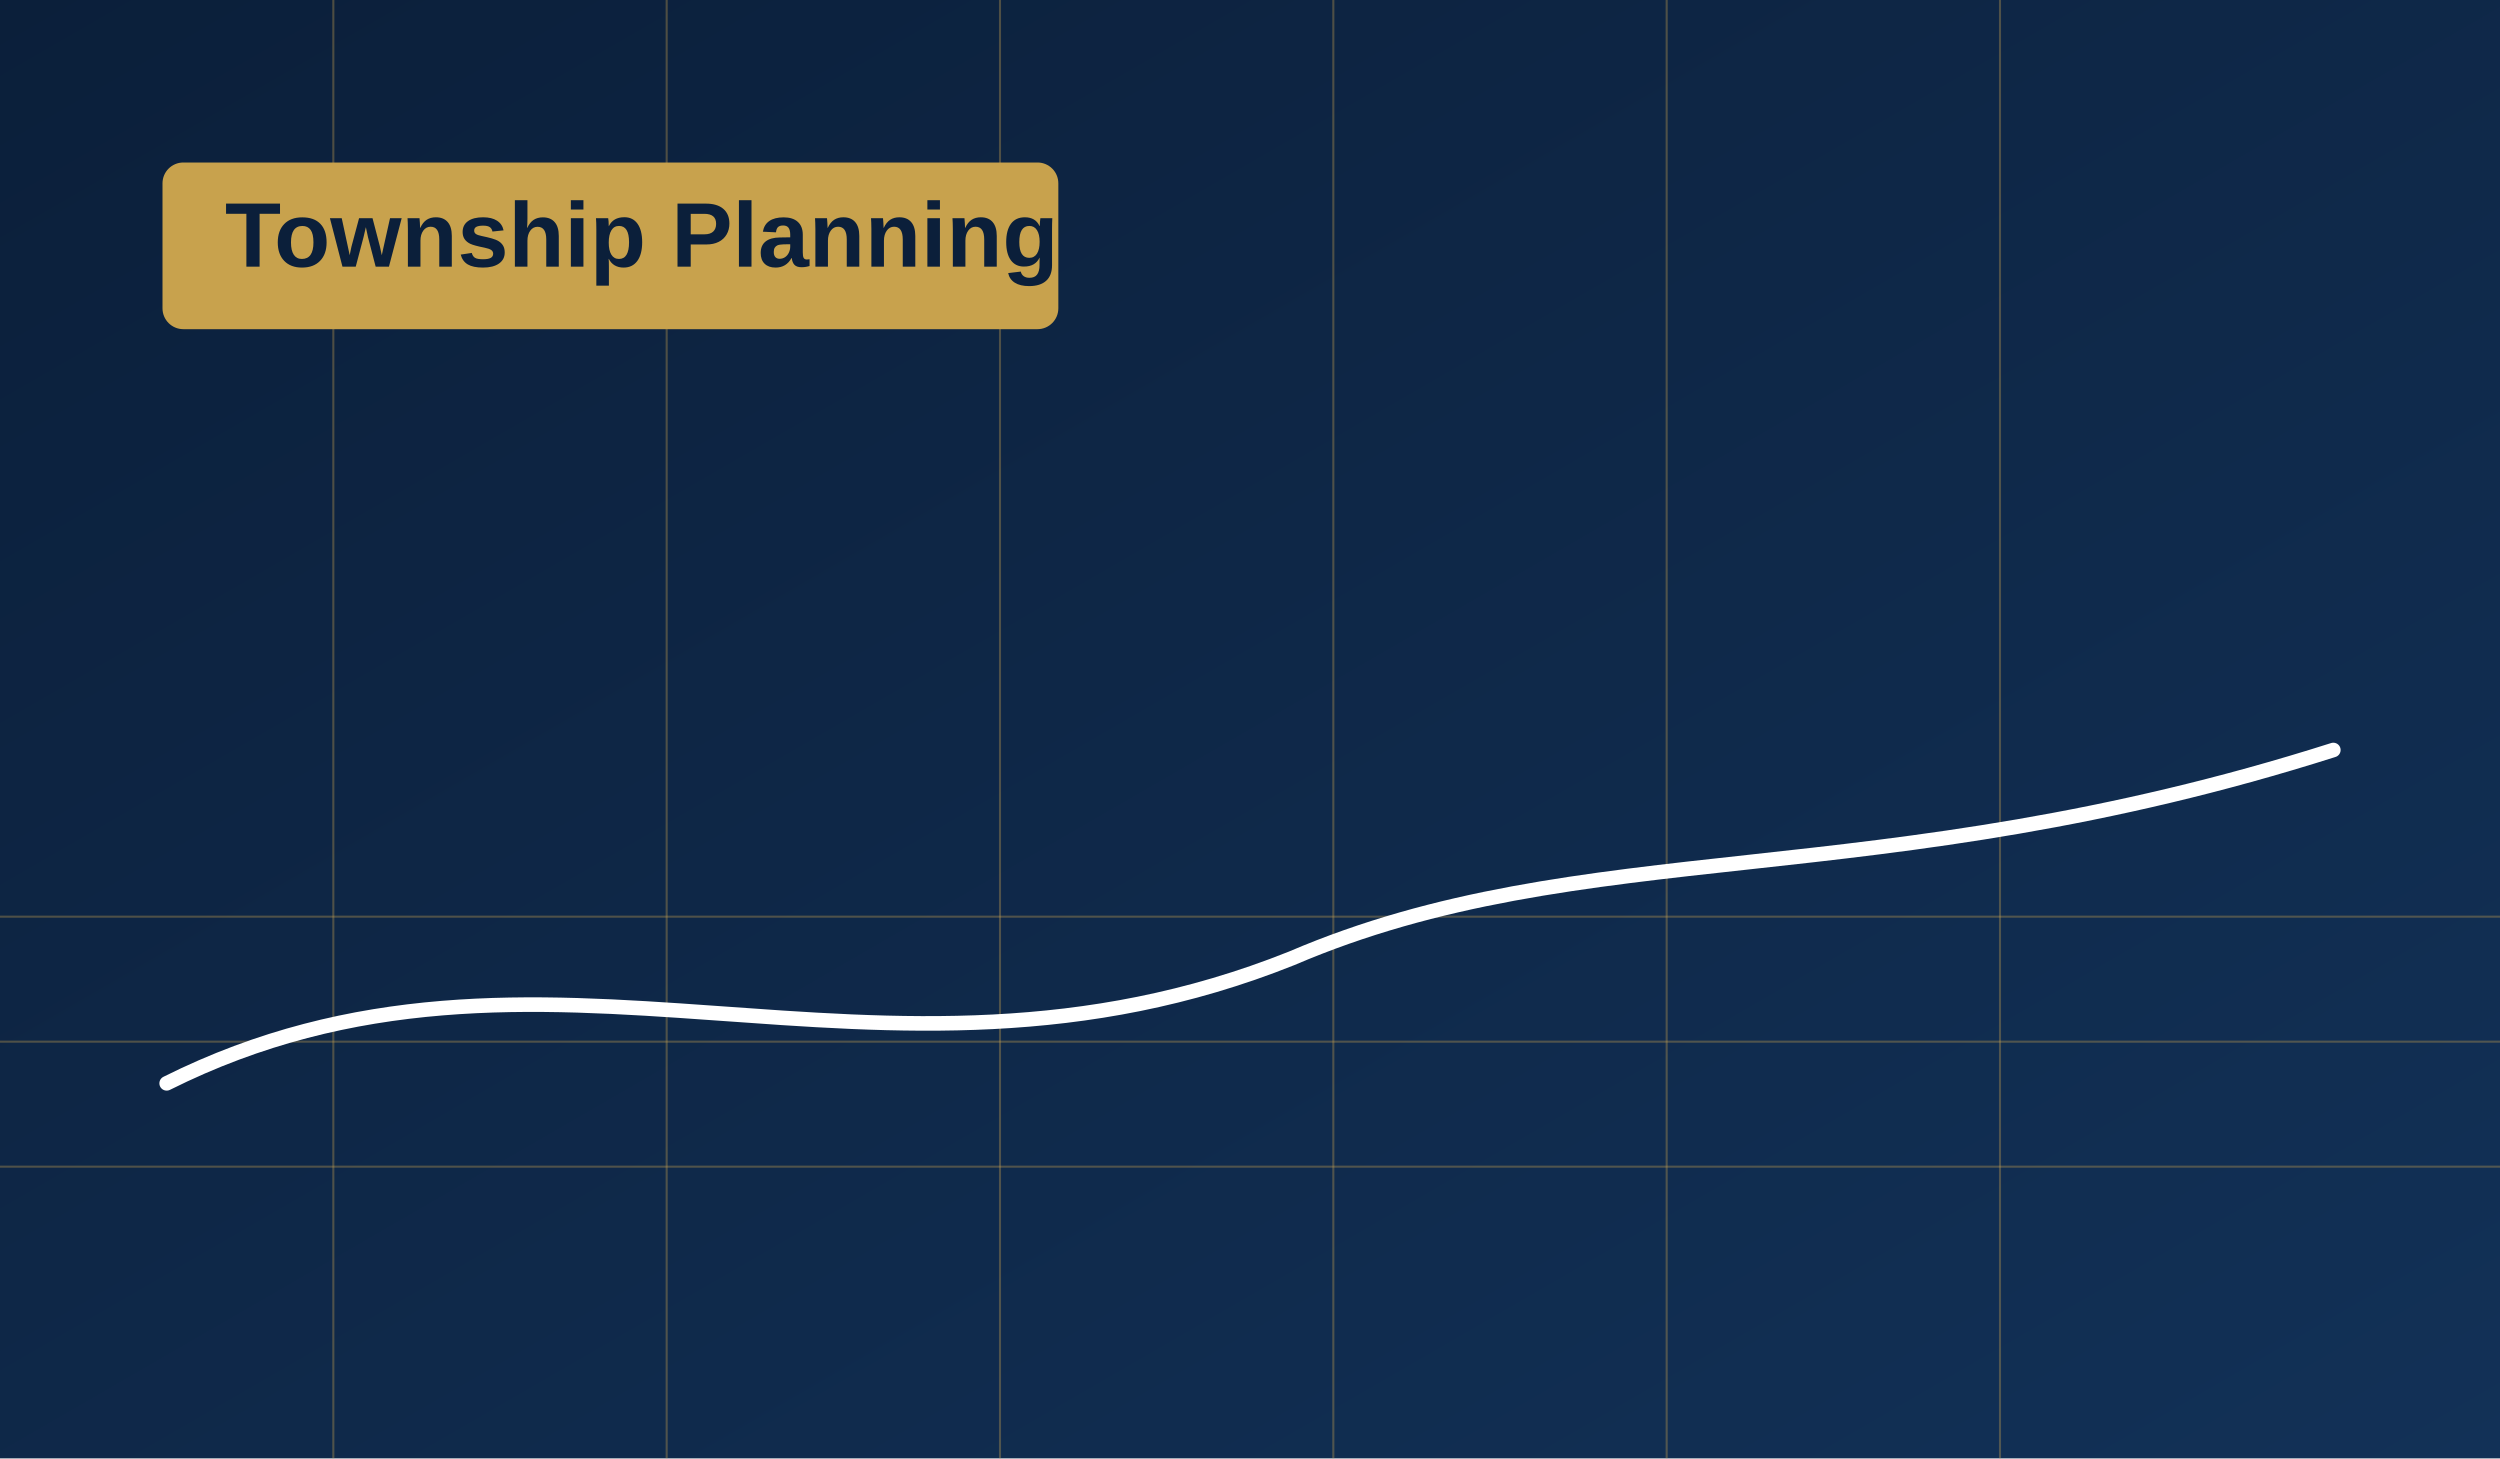
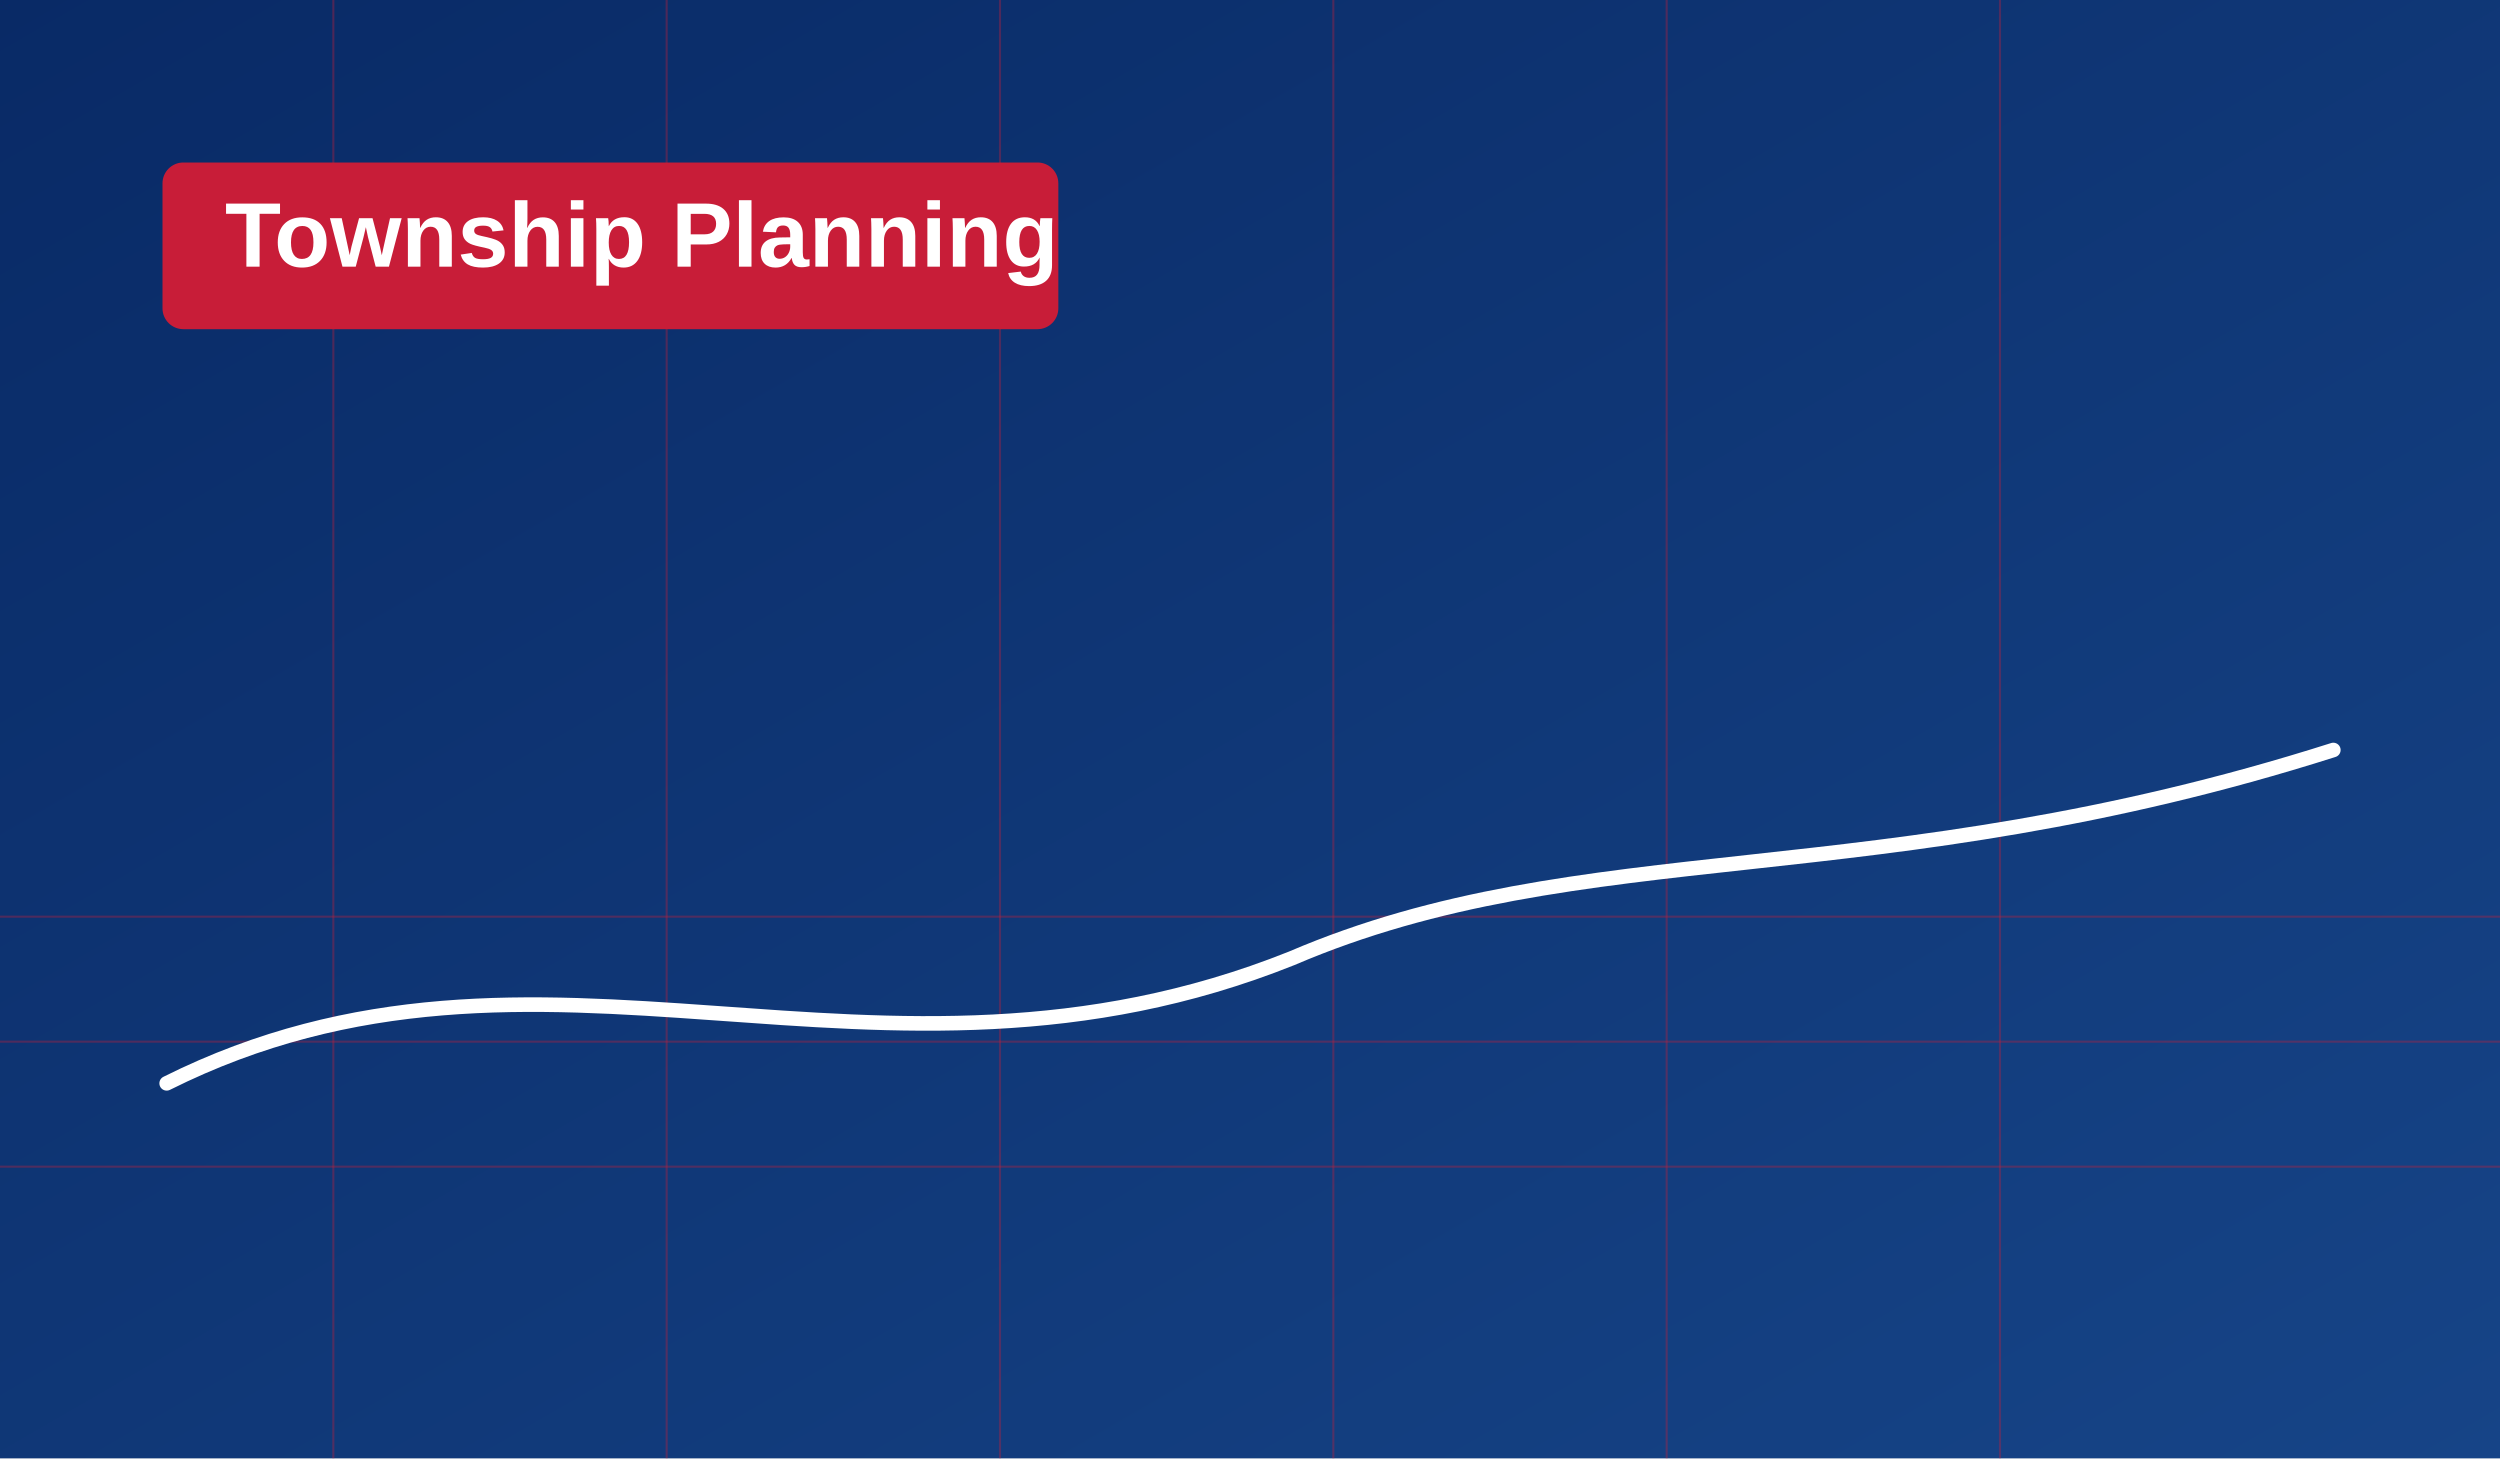
<svg xmlns="http://www.w3.org/2000/svg" width="1200" height="700" viewBox="0 0 1200 700" role="img" aria-labelledby="title desc">
  <defs>
    <linearGradient id="bg" x1="0" y1="0" x2="1" y2="1">
-       <stop offset="0%" stop-color="#0b1f3a" />
-       <stop offset="100%" stop-color="#123157" />
+       <stop offset="0%" stop-color="#092a66" />
+       <stop offset="100%" stop-color="#164487" />
    </linearGradient>
  </defs>
  <rect width="1200" height="700" fill="url(#bg)" />
-   <g stroke="#c8a24d" stroke-opacity="0.35" fill="none">
+   <g stroke="#c81d38" stroke-opacity="0.35" fill="none">
    <path d="M0 560H1200" />
    <path d="M0 500H1200" />
    <path d="M0 440H1200" />
    <path d="M160 0V700" />
    <path d="M320 0V700" />
    <path d="M480 0V700" />
    <path d="M640 0V700" />
    <path d="M800 0V700" />
    <path d="M960 0V700" />
  </g>
  <path d="M80 520 C260 430 420 540 620 460 C760 400 900 430 1120 360" stroke="#ffffff" stroke-width="7" fill="none" stroke-linecap="round" />
-   <rect x="78" y="78" width="430" height="80" rx="10" fill="#c8a24d" />
-   <text x="108" y="128" fill="#0b1f3a" font-size="44" font-family="Arial, sans-serif" font-weight="700">Township Planning</text>
+   <rect x="78" y="78" width="430" height="80" rx="10" fill="#c81d38" />
+   <text x="108" y="128" fill="#ffffff" font-size="44" font-family="Arial, sans-serif" font-weight="700">Township Planning</text>
</svg>
